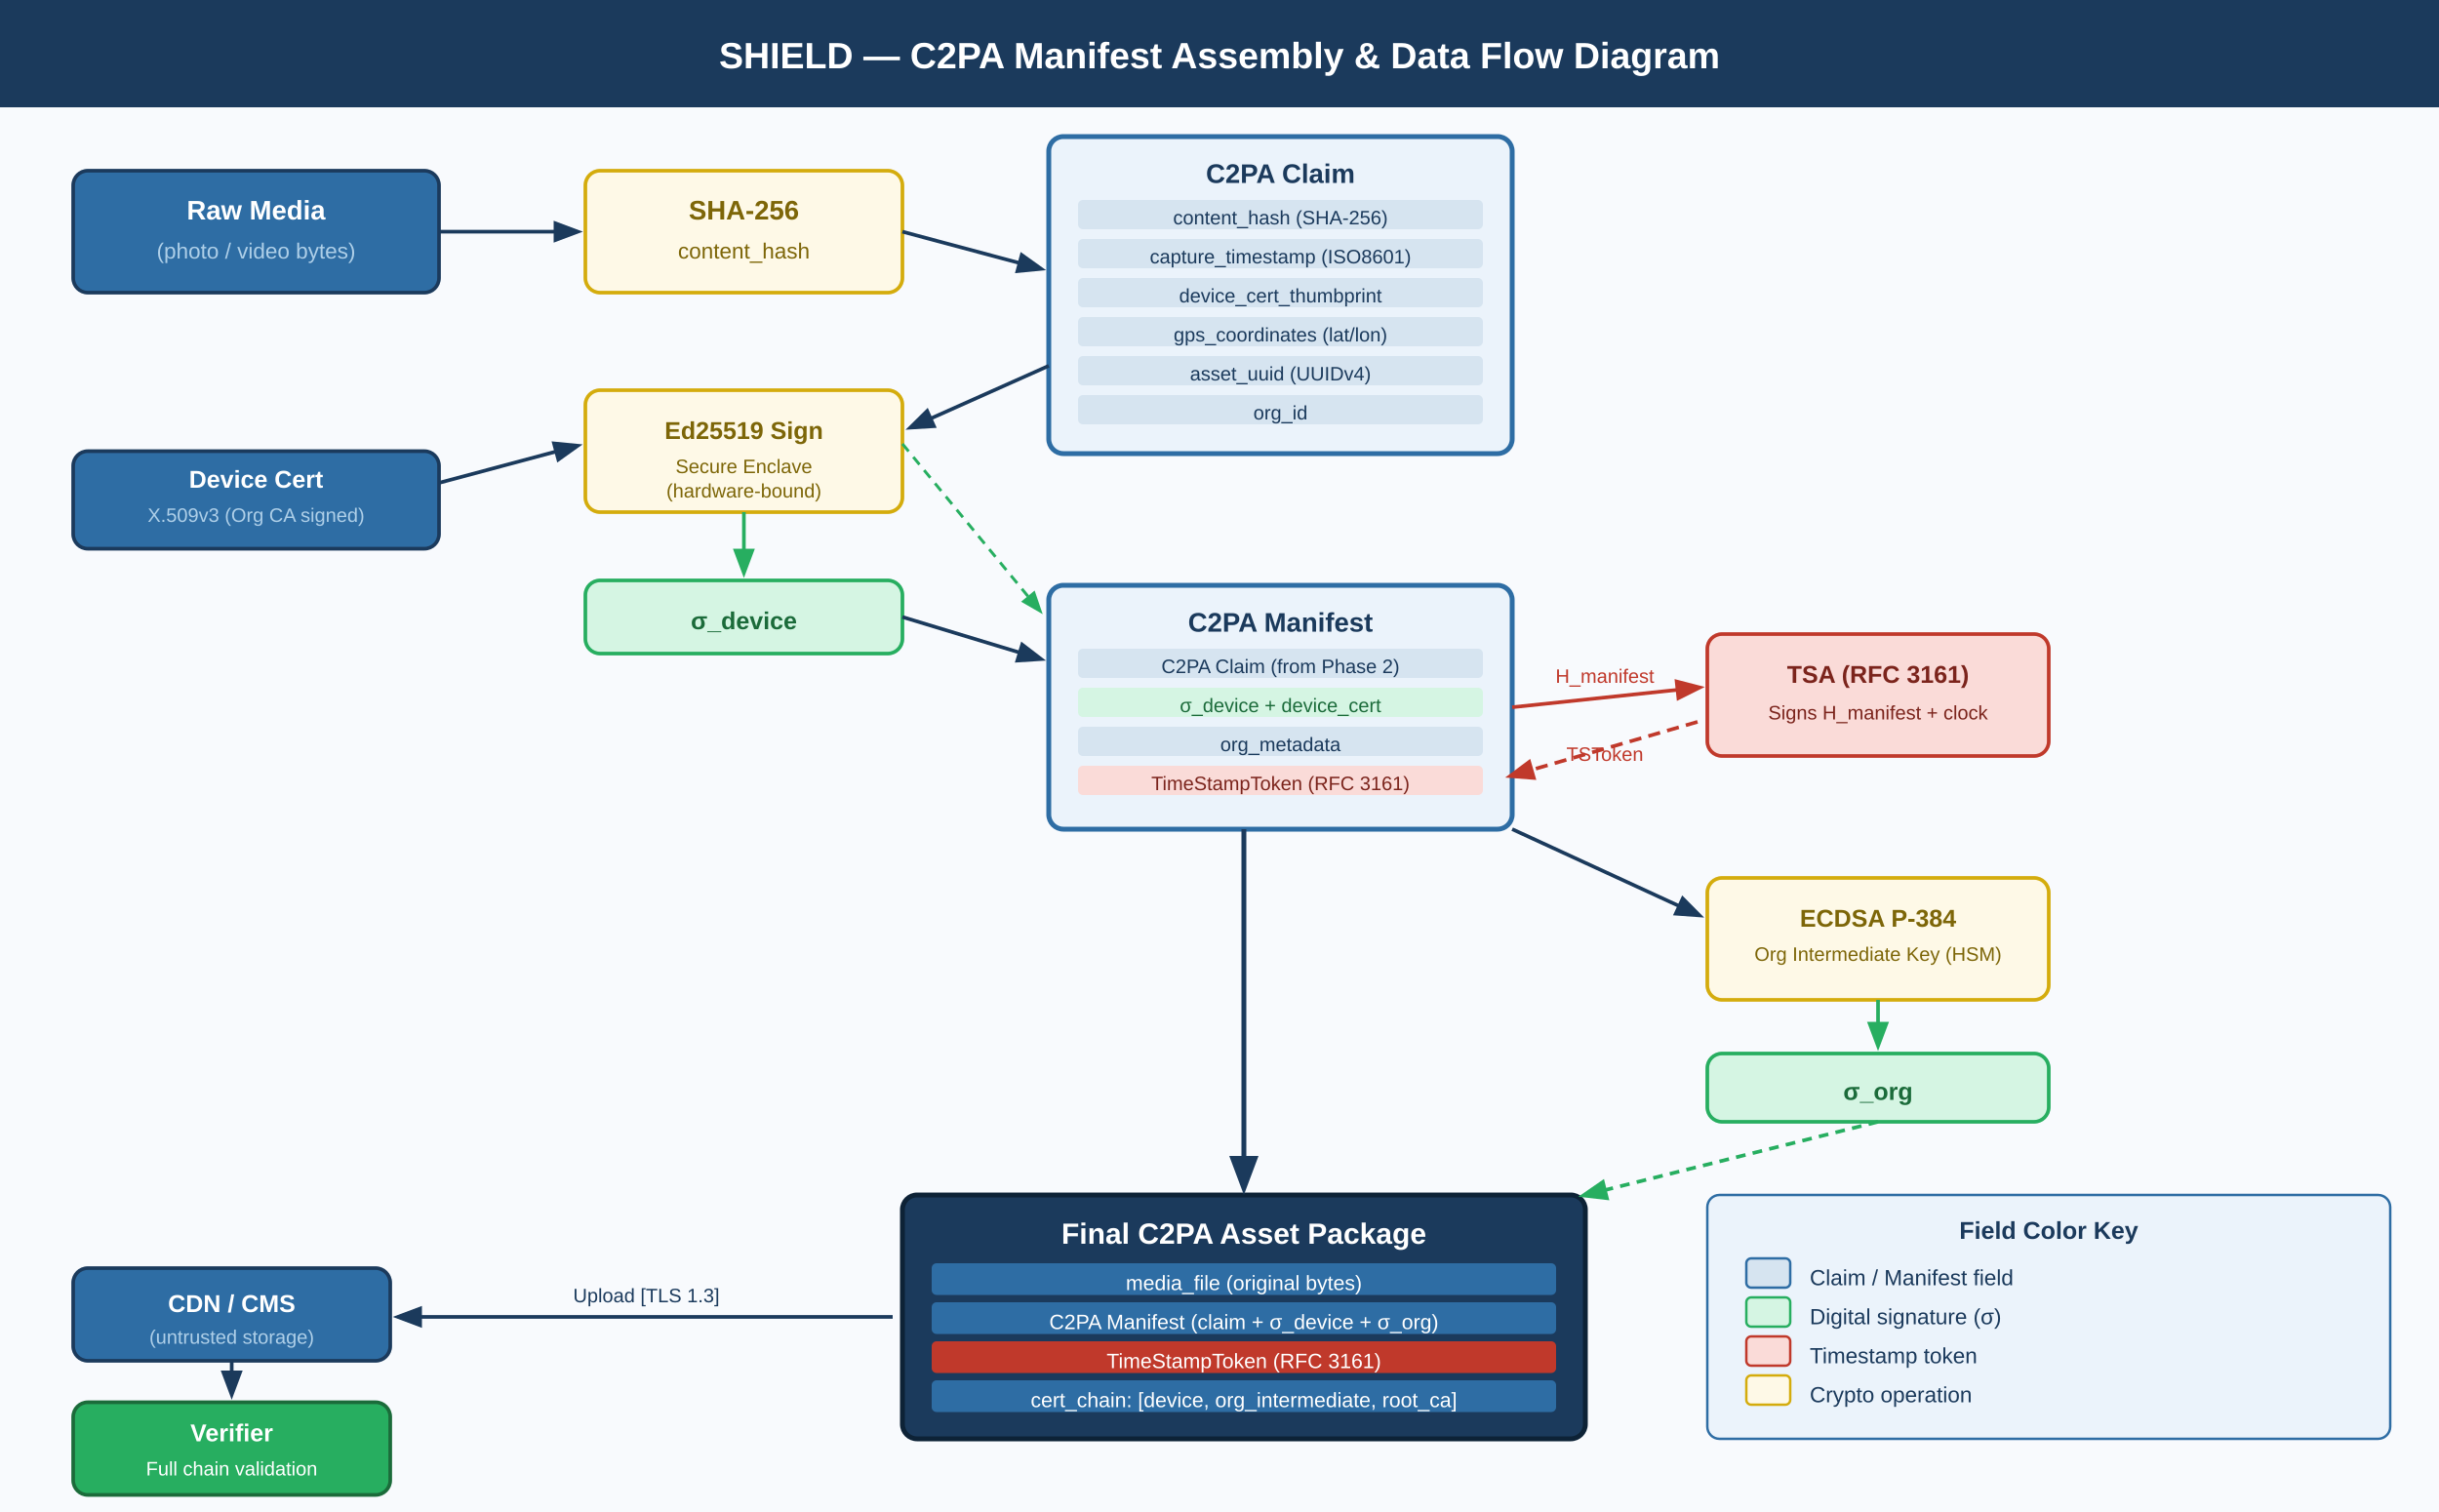
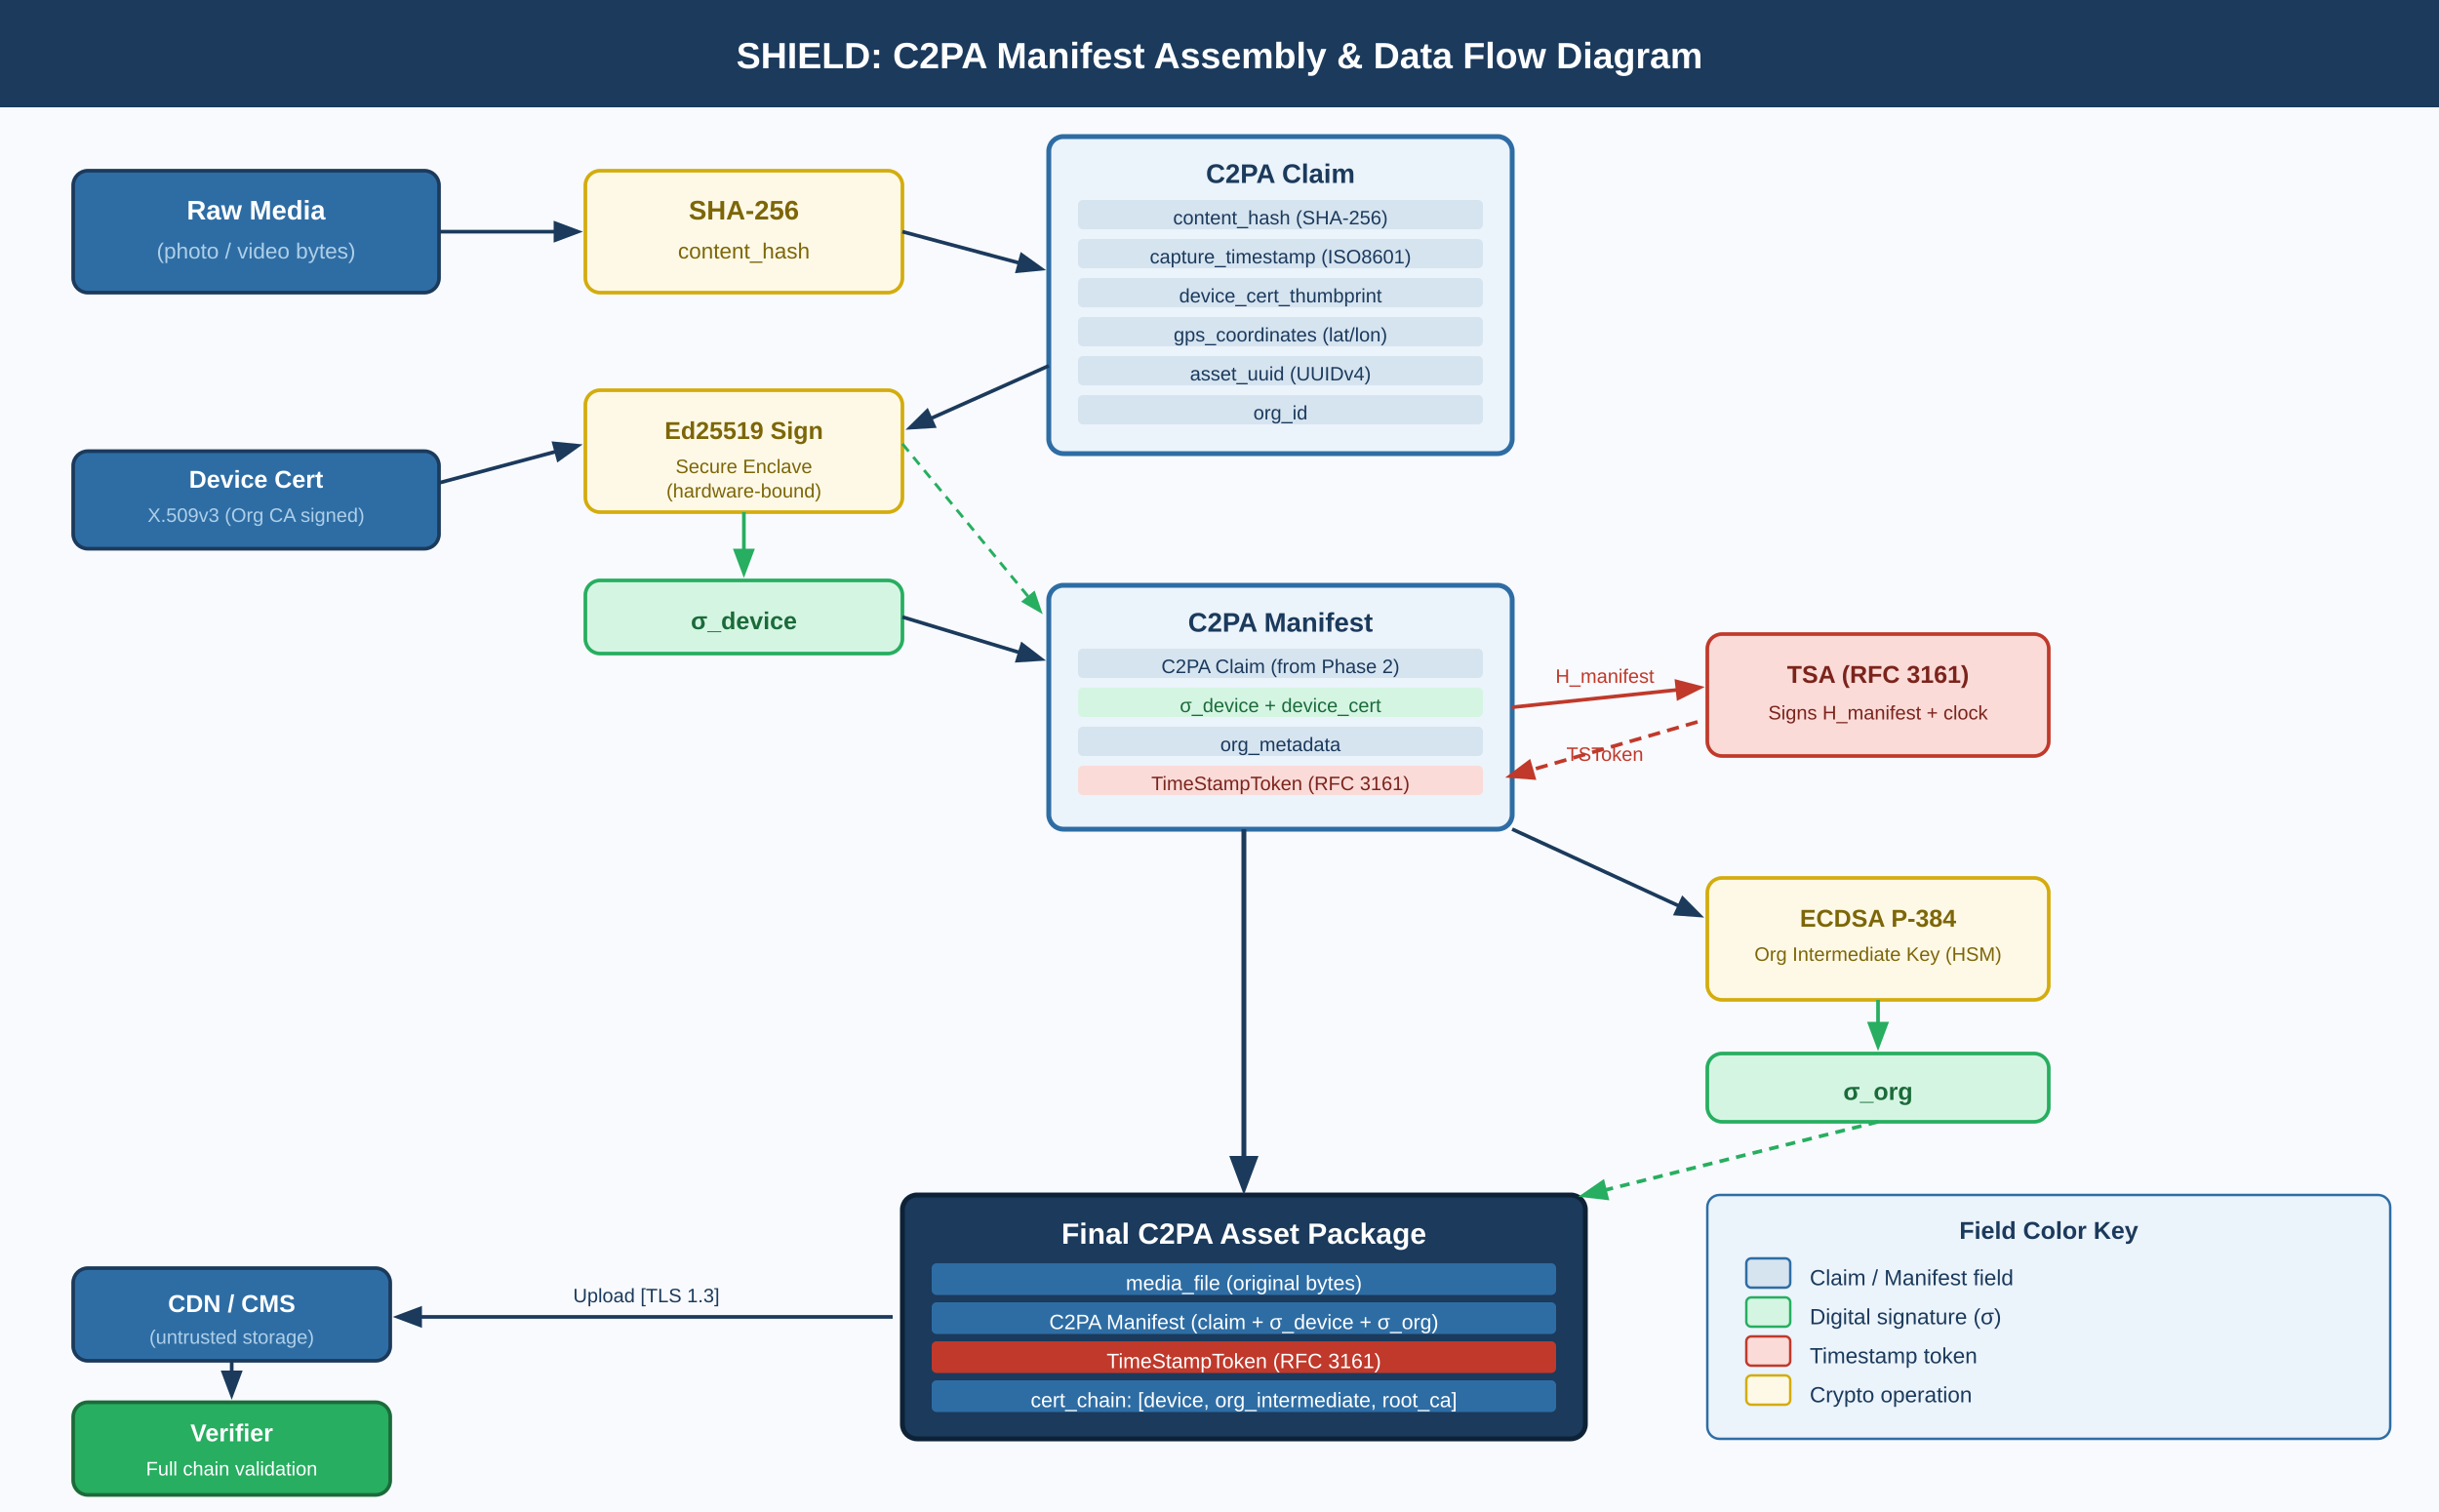
<svg xmlns="http://www.w3.org/2000/svg" viewBox="0 0 1000 620" font-family="Arial, sans-serif">
  <defs>
    <marker id="arr" markerWidth="8" markerHeight="8" refX="6" refY="3" orient="auto">
      <path d="M0,0 L0,6 L8,3 z" fill="#1B3A5C" />
    </marker>
    <marker id="arrb" markerWidth="8" markerHeight="8" refX="6" refY="3" orient="auto">
      <path d="M0,0 L0,6 L8,3 z" fill="#2E6DA4" />
    </marker>
    <marker id="arror" markerWidth="8" markerHeight="8" refX="6" refY="3" orient="auto">
      <path d="M0,0 L0,6 L8,3 z" fill="#C0392B" />
    </marker>
    <marker id="arrg" markerWidth="8" markerHeight="8" refX="6" refY="3" orient="auto">
      <path d="M0,0 L0,6 L8,3 z" fill="#27AE60" />
    </marker>
  </defs>
  <rect width="1000" height="620" fill="#F8FAFD" />
  <rect x="0" y="0" width="1000" height="44" fill="#1B3A5C" />
-   <text x="500" y="28" text-anchor="middle" fill="white" font-size="15" font-weight="bold">SHIELD — C2PA Manifest Assembly &amp; Data Flow Diagram</text>
+   <text x="500" y="28" text-anchor="middle" fill="white" font-size="15" font-weight="bold">SHIELD: C2PA Manifest Assembly &amp; Data Flow Diagram</text>
  <rect x="30" y="70" width="150" height="50" rx="6" fill="#2E6DA4" stroke="#1B3A5C" stroke-width="1.5" />
  <text x="105" y="90" text-anchor="middle" fill="white" font-size="11" font-weight="bold">Raw Media</text>
  <text x="105" y="106" text-anchor="middle" fill="#AECFE8" font-size="9">(photo / video bytes)</text>
  <rect x="240" y="70" width="130" height="50" rx="6" fill="#FEF9E7" stroke="#D4AC0D" stroke-width="1.5" />
  <text x="305" y="90" text-anchor="middle" fill="#7D6608" font-size="11" font-weight="bold">SHA-256</text>
  <text x="305" y="106" text-anchor="middle" fill="#7D6608" font-size="9">content_hash</text>
  <line x1="180" y1="95" x2="236" y2="95" stroke="#1B3A5C" stroke-width="1.5" marker-end="url(#arr)" />
  <rect x="430" y="56" width="190" height="130" rx="6" fill="#EBF3FB" stroke="#2E6DA4" stroke-width="2" />
  <text x="525" y="75" text-anchor="middle" fill="#1B3A5C" font-size="11" font-weight="bold">C2PA Claim</text>
  <rect x="442" y="82" width="166" height="12" rx="2" fill="#D6E4F0" />
  <text x="525" y="92" text-anchor="middle" fill="#1B3A5C" font-size="8">content_hash (SHA-256)</text>
  <rect x="442" y="98" width="166" height="12" rx="2" fill="#D6E4F0" />
  <text x="525" y="108" text-anchor="middle" fill="#1B3A5C" font-size="8">capture_timestamp (ISO8601)</text>
  <rect x="442" y="114" width="166" height="12" rx="2" fill="#D6E4F0" />
  <text x="525" y="124" text-anchor="middle" fill="#1B3A5C" font-size="8">device_cert_thumbprint</text>
  <rect x="442" y="130" width="166" height="12" rx="2" fill="#D6E4F0" />
  <text x="525" y="140" text-anchor="middle" fill="#1B3A5C" font-size="8">gps_coordinates (lat/lon)</text>
  <rect x="442" y="146" width="166" height="12" rx="2" fill="#D6E4F0" />
  <text x="525" y="156" text-anchor="middle" fill="#1B3A5C" font-size="8">asset_uuid (UUIDv4)</text>
  <rect x="442" y="162" width="166" height="12" rx="2" fill="#D6E4F0" />
  <text x="525" y="172" text-anchor="middle" fill="#1B3A5C" font-size="8">org_id</text>
  <line x1="370" y1="95" x2="426" y2="110" stroke="#1B3A5C" stroke-width="1.5" marker-end="url(#arr)" />
  <rect x="240" y="160" width="130" height="50" rx="6" fill="#FEF9E7" stroke="#D4AC0D" stroke-width="1.5" />
  <text x="305" y="180" text-anchor="middle" fill="#7D6608" font-size="10" font-weight="bold">Ed25519 Sign</text>
  <text x="305" y="194" text-anchor="middle" fill="#7D6608" font-size="8">Secure Enclave</text>
  <text x="305" y="204" text-anchor="middle" fill="#7D6608" font-size="8">(hardware-bound)</text>
  <line x1="430" y1="150" x2="374" y2="175" stroke="#1B3A5C" stroke-width="1.5" marker-end="url(#arr)" />
  <rect x="30" y="185" width="150" height="40" rx="6" fill="#2E6DA4" stroke="#1B3A5C" stroke-width="1.5" />
  <text x="105" y="200" text-anchor="middle" fill="white" font-size="10" font-weight="bold">Device Cert</text>
  <text x="105" y="214" text-anchor="middle" fill="#AECFE8" font-size="8">X.509v3 (Org CA signed)</text>
  <line x1="180" y1="198" x2="236" y2="183" stroke="#1B3A5C" stroke-width="1.5" marker-end="url(#arr)" />
  <rect x="240" y="238" width="130" height="30" rx="6" fill="#D5F5E3" stroke="#27AE60" stroke-width="1.5" />
  <text x="305" y="258" text-anchor="middle" fill="#1B6B3A" font-size="10" font-weight="bold">σ_device</text>
  <line x1="305" y1="210" x2="305" y2="234" stroke="#27AE60" stroke-width="1.5" marker-end="url(#arrg)" />
  <rect x="430" y="240" width="190" height="100" rx="6" fill="#EBF3FB" stroke="#2E6DA4" stroke-width="2" />
  <text x="525" y="259" text-anchor="middle" fill="#1B3A5C" font-size="11" font-weight="bold">C2PA Manifest</text>
  <rect x="442" y="266" width="166" height="12" rx="2" fill="#D6E4F0" />
  <text x="525" y="276" text-anchor="middle" fill="#1B3A5C" font-size="8">C2PA Claim (from Phase 2)</text>
  <rect x="442" y="282" width="166" height="12" rx="2" fill="#D5F5E3" />
  <text x="525" y="292" text-anchor="middle" fill="#1B6B3A" font-size="8">σ_device + device_cert</text>
  <rect x="442" y="298" width="166" height="12" rx="2" fill="#D6E4F0" />
  <text x="525" y="308" text-anchor="middle" fill="#1B3A5C" font-size="8">org_metadata</text>
  <rect x="442" y="314" width="166" height="12" rx="2" fill="#FADBD8" />
  <text x="525" y="324" text-anchor="middle" fill="#7B241C" font-size="8">TimeStampToken (RFC 3161)</text>
  <line x1="370" y1="253" x2="426" y2="270" stroke="#1B3A5C" stroke-width="1.5" marker-end="url(#arr)" />
  <line x1="370" y1="182" x2="426" y2="250" stroke="#27AE60" stroke-width="1.2" stroke-dasharray="4,3" marker-end="url(#arrg)" />
  <rect x="700" y="260" width="140" height="50" rx="6" fill="#FADBD8" stroke="#C0392B" stroke-width="1.5" />
  <text x="770" y="280" text-anchor="middle" fill="#7B241C" font-size="10" font-weight="bold">TSA (RFC 3161)</text>
  <text x="770" y="295" text-anchor="middle" fill="#7B241C" font-size="8">Signs H_manifest + clock</text>
  <line x1="620" y1="290" x2="696" y2="282" stroke="#C0392B" stroke-width="1.5" marker-end="url(#arror)" />
  <text x="658" y="280" text-anchor="middle" fill="#C0392B" font-size="8">H_manifest</text>
  <line x1="696" y1="296" x2="620" y2="318" stroke="#C0392B" stroke-width="1.5" stroke-dasharray="5,3" marker-end="url(#arror)" />
  <text x="658" y="312" text-anchor="middle" fill="#C0392B" font-size="8">TSToken</text>
  <rect x="700" y="360" width="140" height="50" rx="6" fill="#FEF9E7" stroke="#D4AC0D" stroke-width="1.5" />
  <text x="770" y="380" text-anchor="middle" fill="#7D6608" font-size="10" font-weight="bold">ECDSA P-384</text>
  <text x="770" y="394" text-anchor="middle" fill="#7D6608" font-size="8">Org Intermediate Key (HSM)</text>
  <line x1="620" y1="340" x2="696" y2="375" stroke="#1B3A5C" stroke-width="1.5" marker-end="url(#arr)" />
  <rect x="700" y="432" width="140" height="28" rx="6" fill="#D5F5E3" stroke="#27AE60" stroke-width="1.5" />
  <text x="770" y="451" text-anchor="middle" fill="#1B6B3A" font-size="10" font-weight="bold">σ_org</text>
  <line x1="770" y1="410" x2="770" y2="428" stroke="#27AE60" stroke-width="1.5" marker-end="url(#arrg)" />
  <rect x="370" y="490" width="280" height="100" rx="6" fill="#1B3A5C" stroke="#0D2236" stroke-width="2" />
  <text x="510" y="510" text-anchor="middle" fill="white" font-size="12" font-weight="bold">Final C2PA Asset Package</text>
  <rect x="382" y="518" width="256" height="13" rx="2" fill="#2E6DA4" />
  <text x="510" y="529" text-anchor="middle" fill="white" font-size="8.5">media_file (original bytes)</text>
  <rect x="382" y="534" width="256" height="13" rx="2" fill="#2E6DA4" />
  <text x="510" y="545" text-anchor="middle" fill="white" font-size="8.5">C2PA Manifest (claim + σ_device + σ_org)</text>
  <rect x="382" y="550" width="256" height="13" rx="2" fill="#C0392B" />
  <text x="510" y="561" text-anchor="middle" fill="white" font-size="8.5">TimeStampToken (RFC 3161)</text>
  <rect x="382" y="566" width="256" height="13" rx="2" fill="#2E6DA4" />
  <text x="510" y="577" text-anchor="middle" fill="white" font-size="8.5">cert_chain: [device, org_intermediate, root_ca]</text>
  <line x1="510" y1="340" x2="510" y2="486" stroke="#1B3A5C" stroke-width="2" marker-end="url(#arr)" />
  <line x1="770" y1="460" x2="650" y2="490" stroke="#27AE60" stroke-width="1.5" stroke-dasharray="4,3" marker-end="url(#arrg)" />
  <rect x="30" y="520" width="130" height="38" rx="6" fill="#2E6DA4" stroke="#1B3A5C" stroke-width="1.5" />
  <text x="95" y="538" text-anchor="middle" fill="white" font-size="10" font-weight="bold">CDN / CMS</text>
  <text x="95" y="551" text-anchor="middle" fill="#AECFE8" font-size="8">(untrusted storage)</text>
  <line x1="366" y1="540" x2="164" y2="540" stroke="#1B3A5C" stroke-width="1.5" marker-end="url(#arr)" />
  <text x="265" y="534" text-anchor="middle" fill="#1B3A5C" font-size="8">Upload [TLS 1.3]</text>
  <rect x="30" y="575" width="130" height="38" rx="6" fill="#27AE60" stroke="#1B6B3A" stroke-width="1.5" />
  <text x="95" y="591" text-anchor="middle" fill="white" font-size="10" font-weight="bold">Verifier</text>
  <text x="95" y="605" text-anchor="middle" fill="white" font-size="8">Full chain validation</text>
  <line x1="95" y1="558" x2="95" y2="571" stroke="#1B3A5C" stroke-width="1.5" marker-end="url(#arr)" />
  <rect x="700" y="490" width="280" height="100" rx="5" fill="#EBF3FB" stroke="#2E6DA4" stroke-width="1" />
  <text x="840" y="508" text-anchor="middle" fill="#1B3A5C" font-size="10" font-weight="bold">Field Color Key</text>
  <rect x="716" y="516" width="18" height="12" rx="2" fill="#D6E4F0" stroke="#2E6DA4" stroke-width="1" />
  <text x="742" y="527" fill="#1B3A5C" font-size="9">Claim / Manifest field</text>
  <rect x="716" y="532" width="18" height="12" rx="2" fill="#D5F5E3" stroke="#27AE60" stroke-width="1" />
  <text x="742" y="543" fill="#1B3A5C" font-size="9">Digital signature (σ)</text>
  <rect x="716" y="548" width="18" height="12" rx="2" fill="#FADBD8" stroke="#C0392B" stroke-width="1" />
  <text x="742" y="559" fill="#1B3A5C" font-size="9">Timestamp token</text>
  <rect x="716" y="564" width="18" height="12" rx="2" fill="#FEF9E7" stroke="#D4AC0D" stroke-width="1" />
  <text x="742" y="575" fill="#1B3A5C" font-size="9">Crypto operation</text>
</svg>
